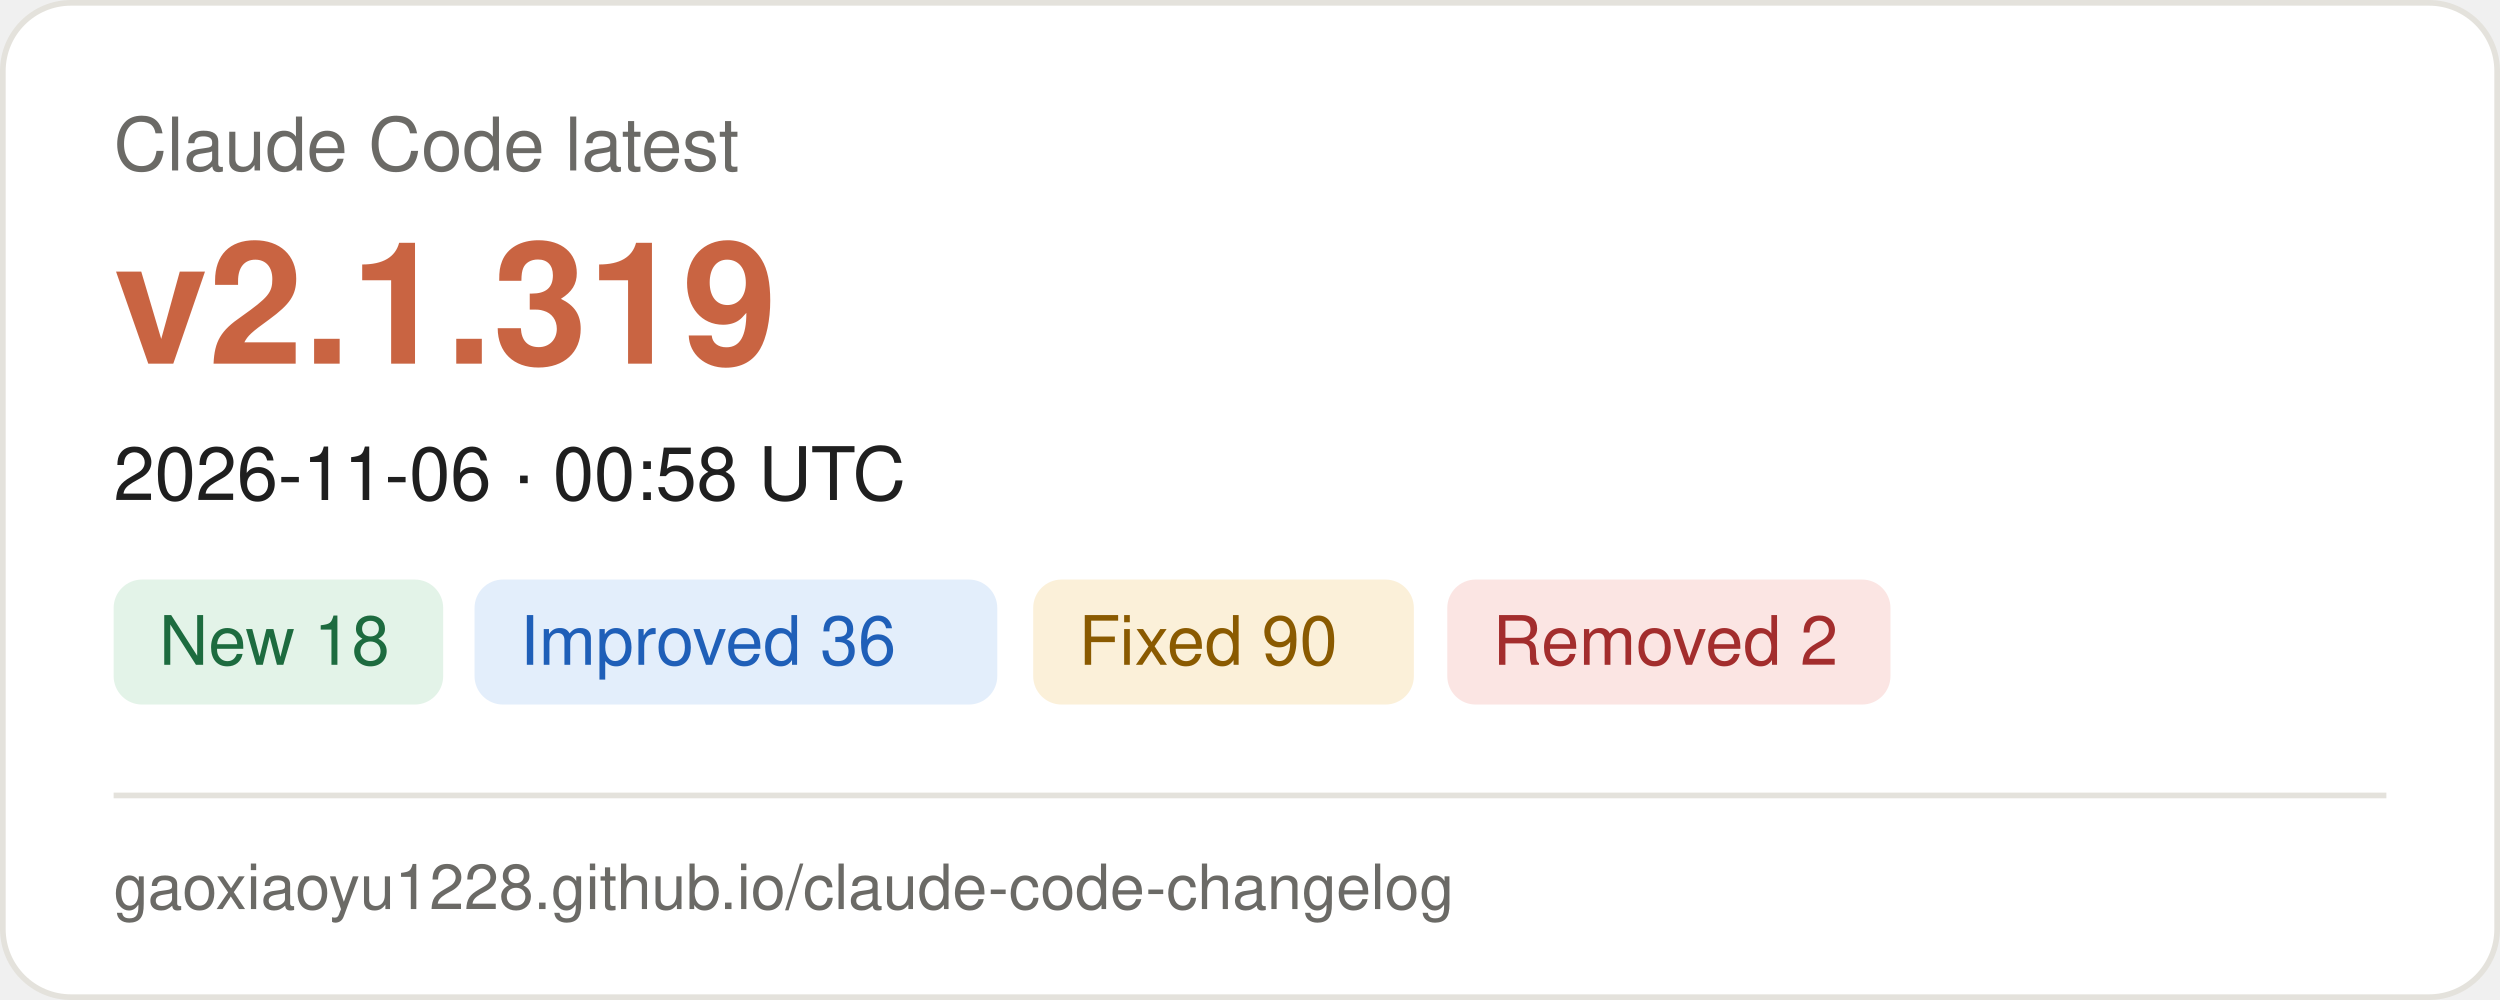
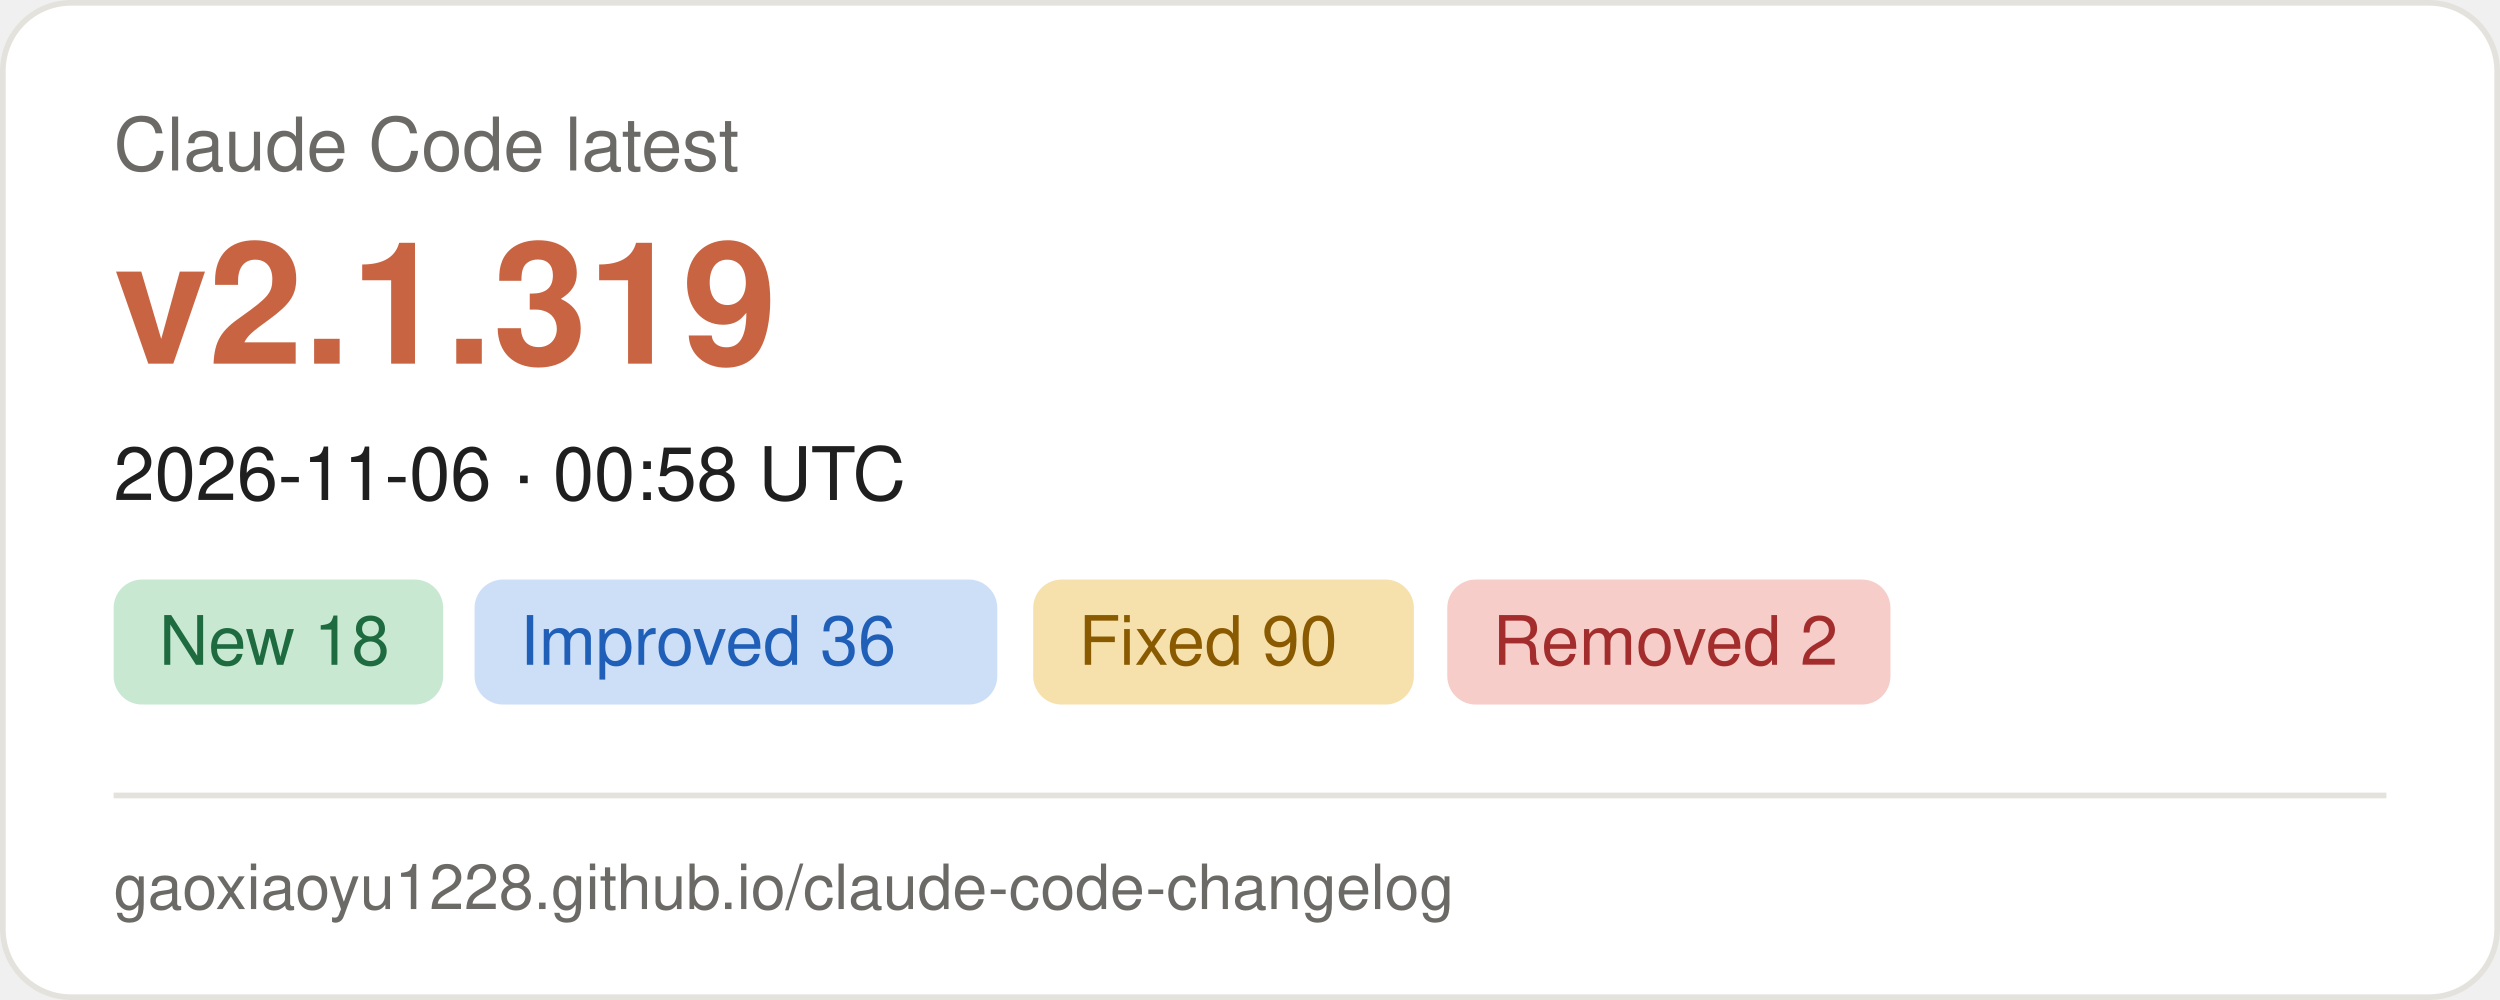
<svg xmlns="http://www.w3.org/2000/svg" width="440" height="176" viewBox="0 0 440 176" role="img" aria-label="Claude Code v2.1.319" font-family="-apple-system,'Segoe UI','PingFang SC','Microsoft YaHei','Noto Sans SC',Helvetica,Arial,sans-serif">
  <rect x=".5" y=".5" width="439" height="175" rx="12" fill="#fff" stroke="#e4e2dc" />
  <text x="20" y="30" font-size="13" fill="#6b6a66">Claude Code latest</text>
  <text x="20" y="64" font-size="30" font-weight="600" fill="#c96442">v2.1.319</text>
  <text x="20" y="88" font-size="13" fill="#1f1f1f">2026-11-06 · 00:58 UTC</text>
-   <rect x="20" y="102" width="58" height="22" rx="5" fill="#e3f3e8" />
+   <rect x="20" y="102" width="58" height="22" rx="5" fill="#c8e8d2" />
  <text x="28" y="117" font-size="12" fill="#1d6b3f">New 18</text>
-   <rect x="83.52" y="102" width="92" height="22" rx="5" fill="#e3eefb" />
+   <rect x="83.52" y="102" width="92" height="22" rx="5" fill="#cddff7" />
  <text x="91.52" y="117" font-size="12" fill="#1f5fb8">Improved 36</text>
-   <rect x="181.84" y="102" width="67" height="22" rx="5" fill="#fbf0d9" />
+   <rect x="181.84" y="102" width="67" height="22" rx="5" fill="#f6e1ad" />
  <text x="189.84" y="117" font-size="12" fill="#8a5a00">Fixed 90</text>
-   <rect x="254.72" y="102" width="78" height="22" rx="5" fill="#fbe5e3" />
+   <rect x="254.72" y="102" width="78" height="22" rx="5" fill="#f6cdc9" />
  <text x="262.72" y="117" font-size="12" fill="#a32d2d">Removed 2</text>
  <line x1="20" x2="420" y1="140" y2="140" stroke="#e4e2dc" />
  <text x="20" y="160" font-size="11" fill="#6b6a66">gaoxiaoyu1228.github.io/claude-code-changelog</text>
</svg>
